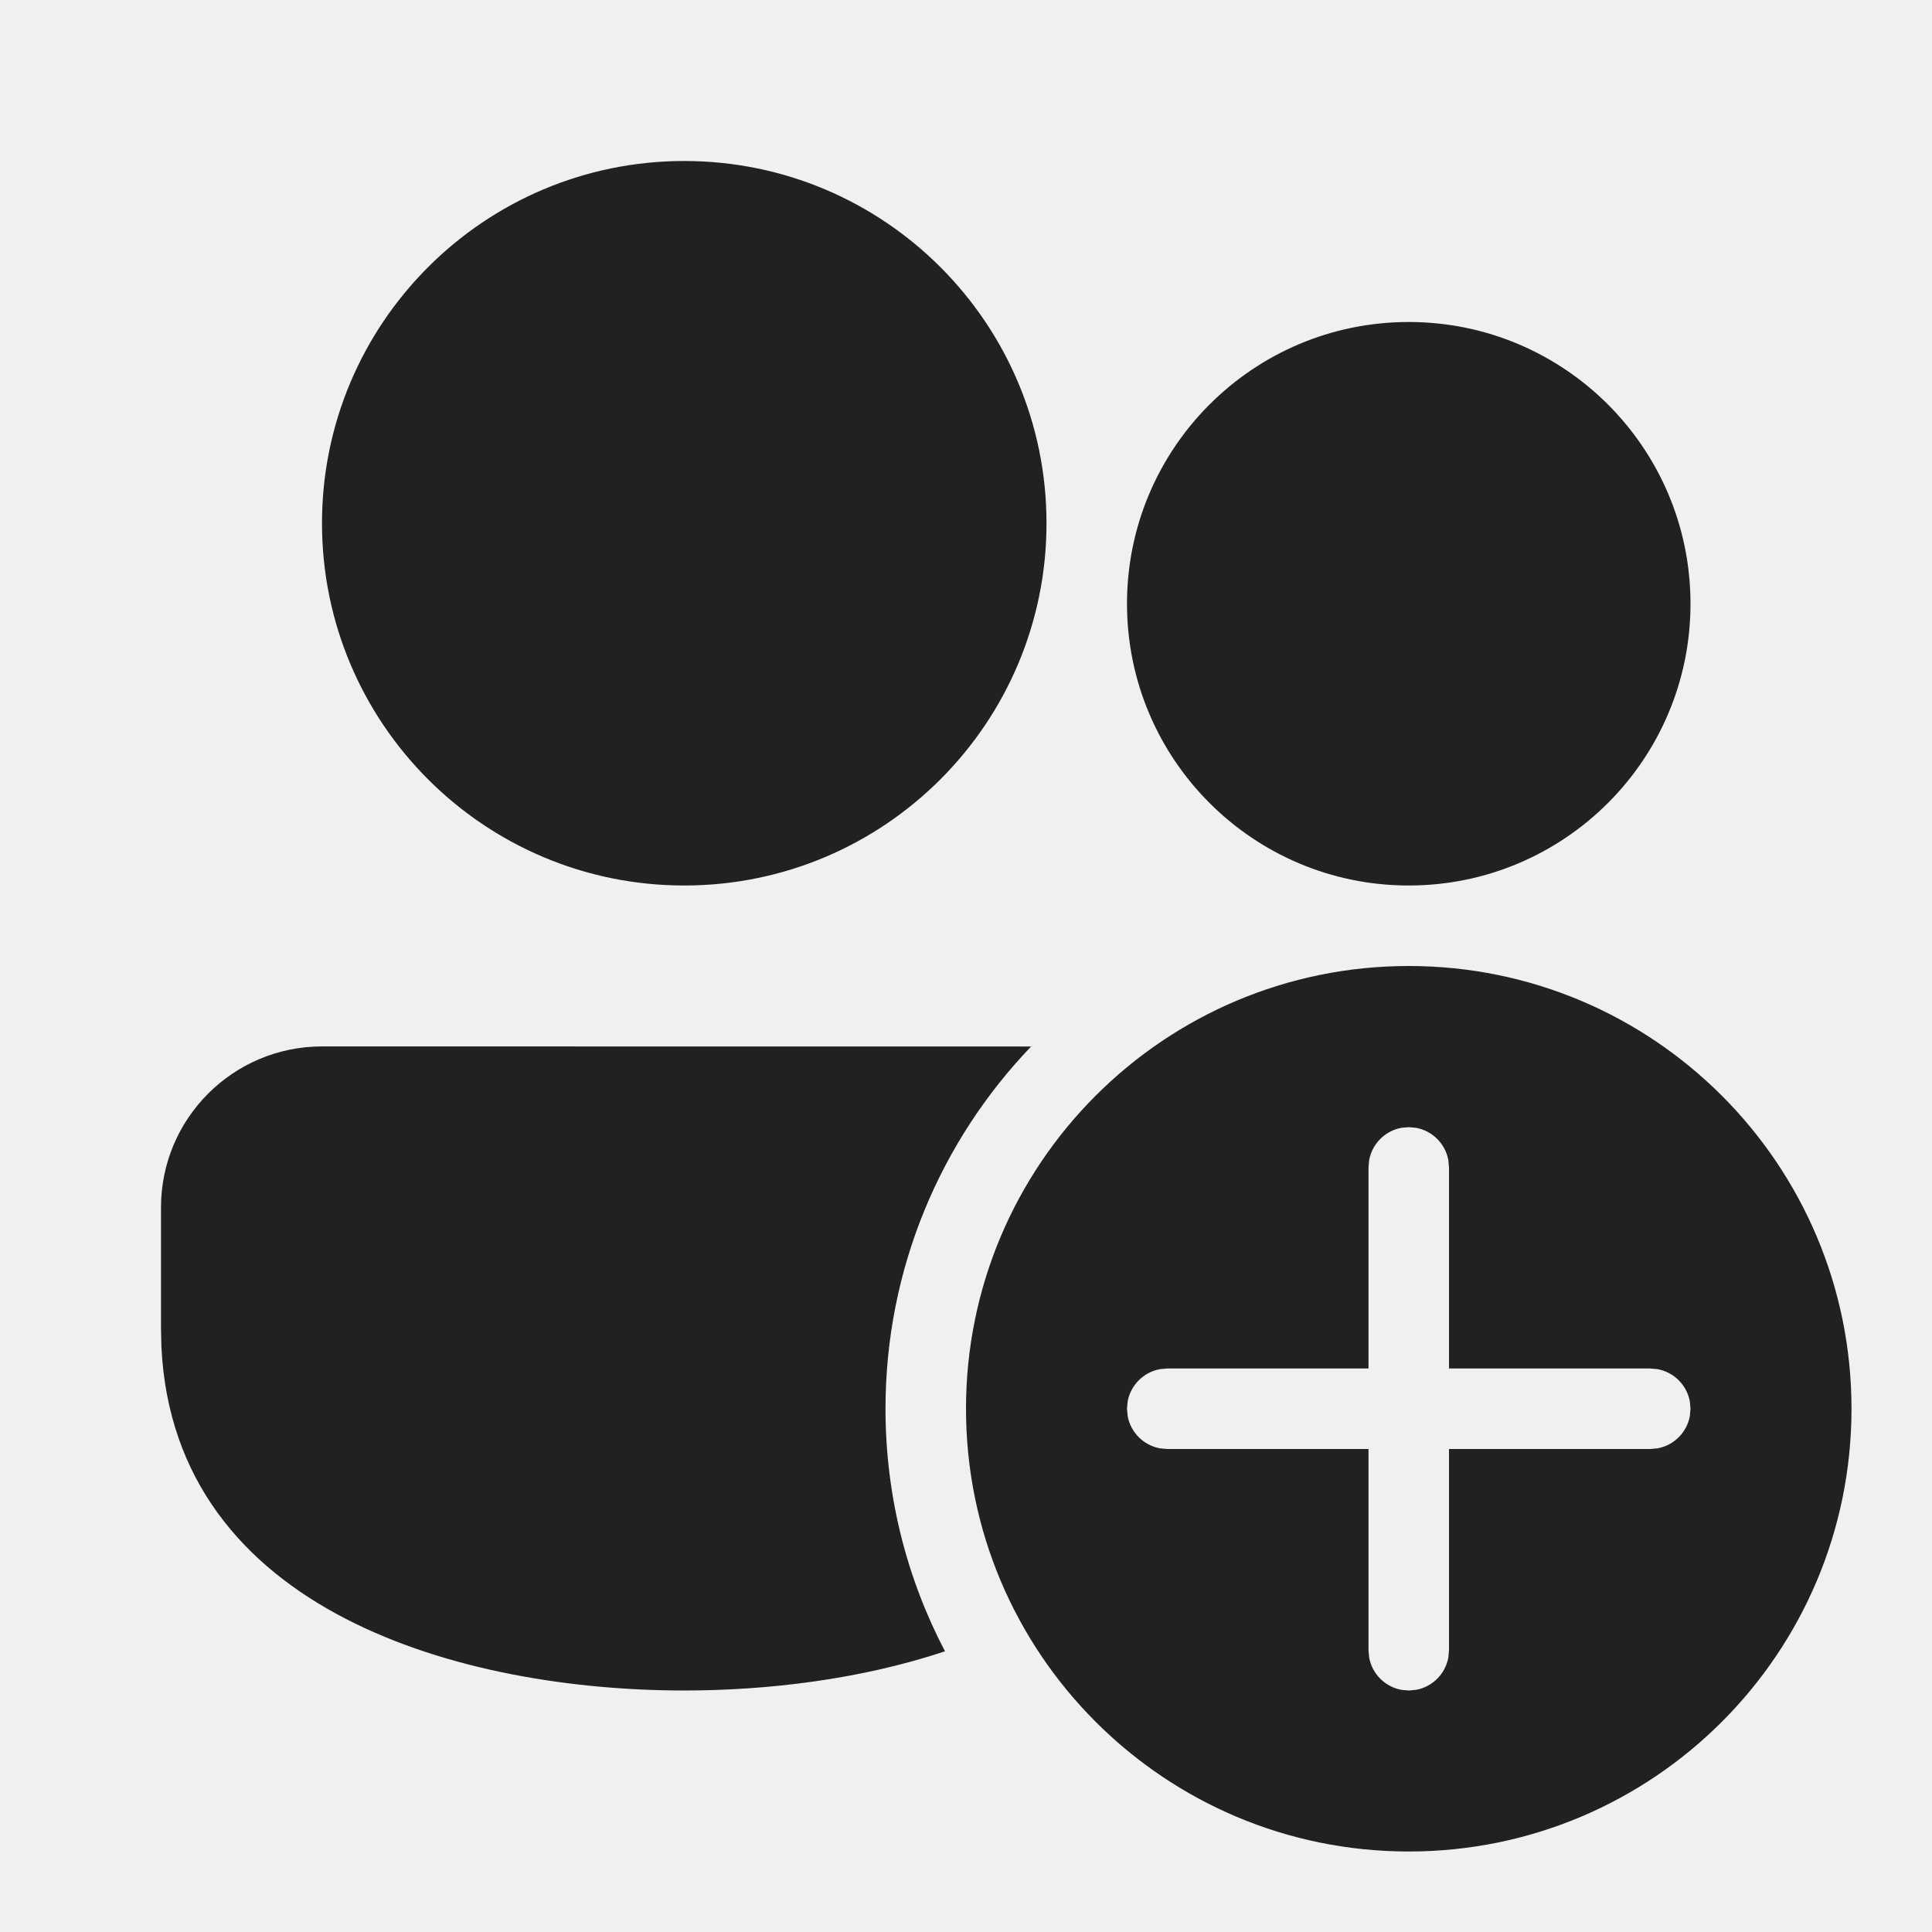
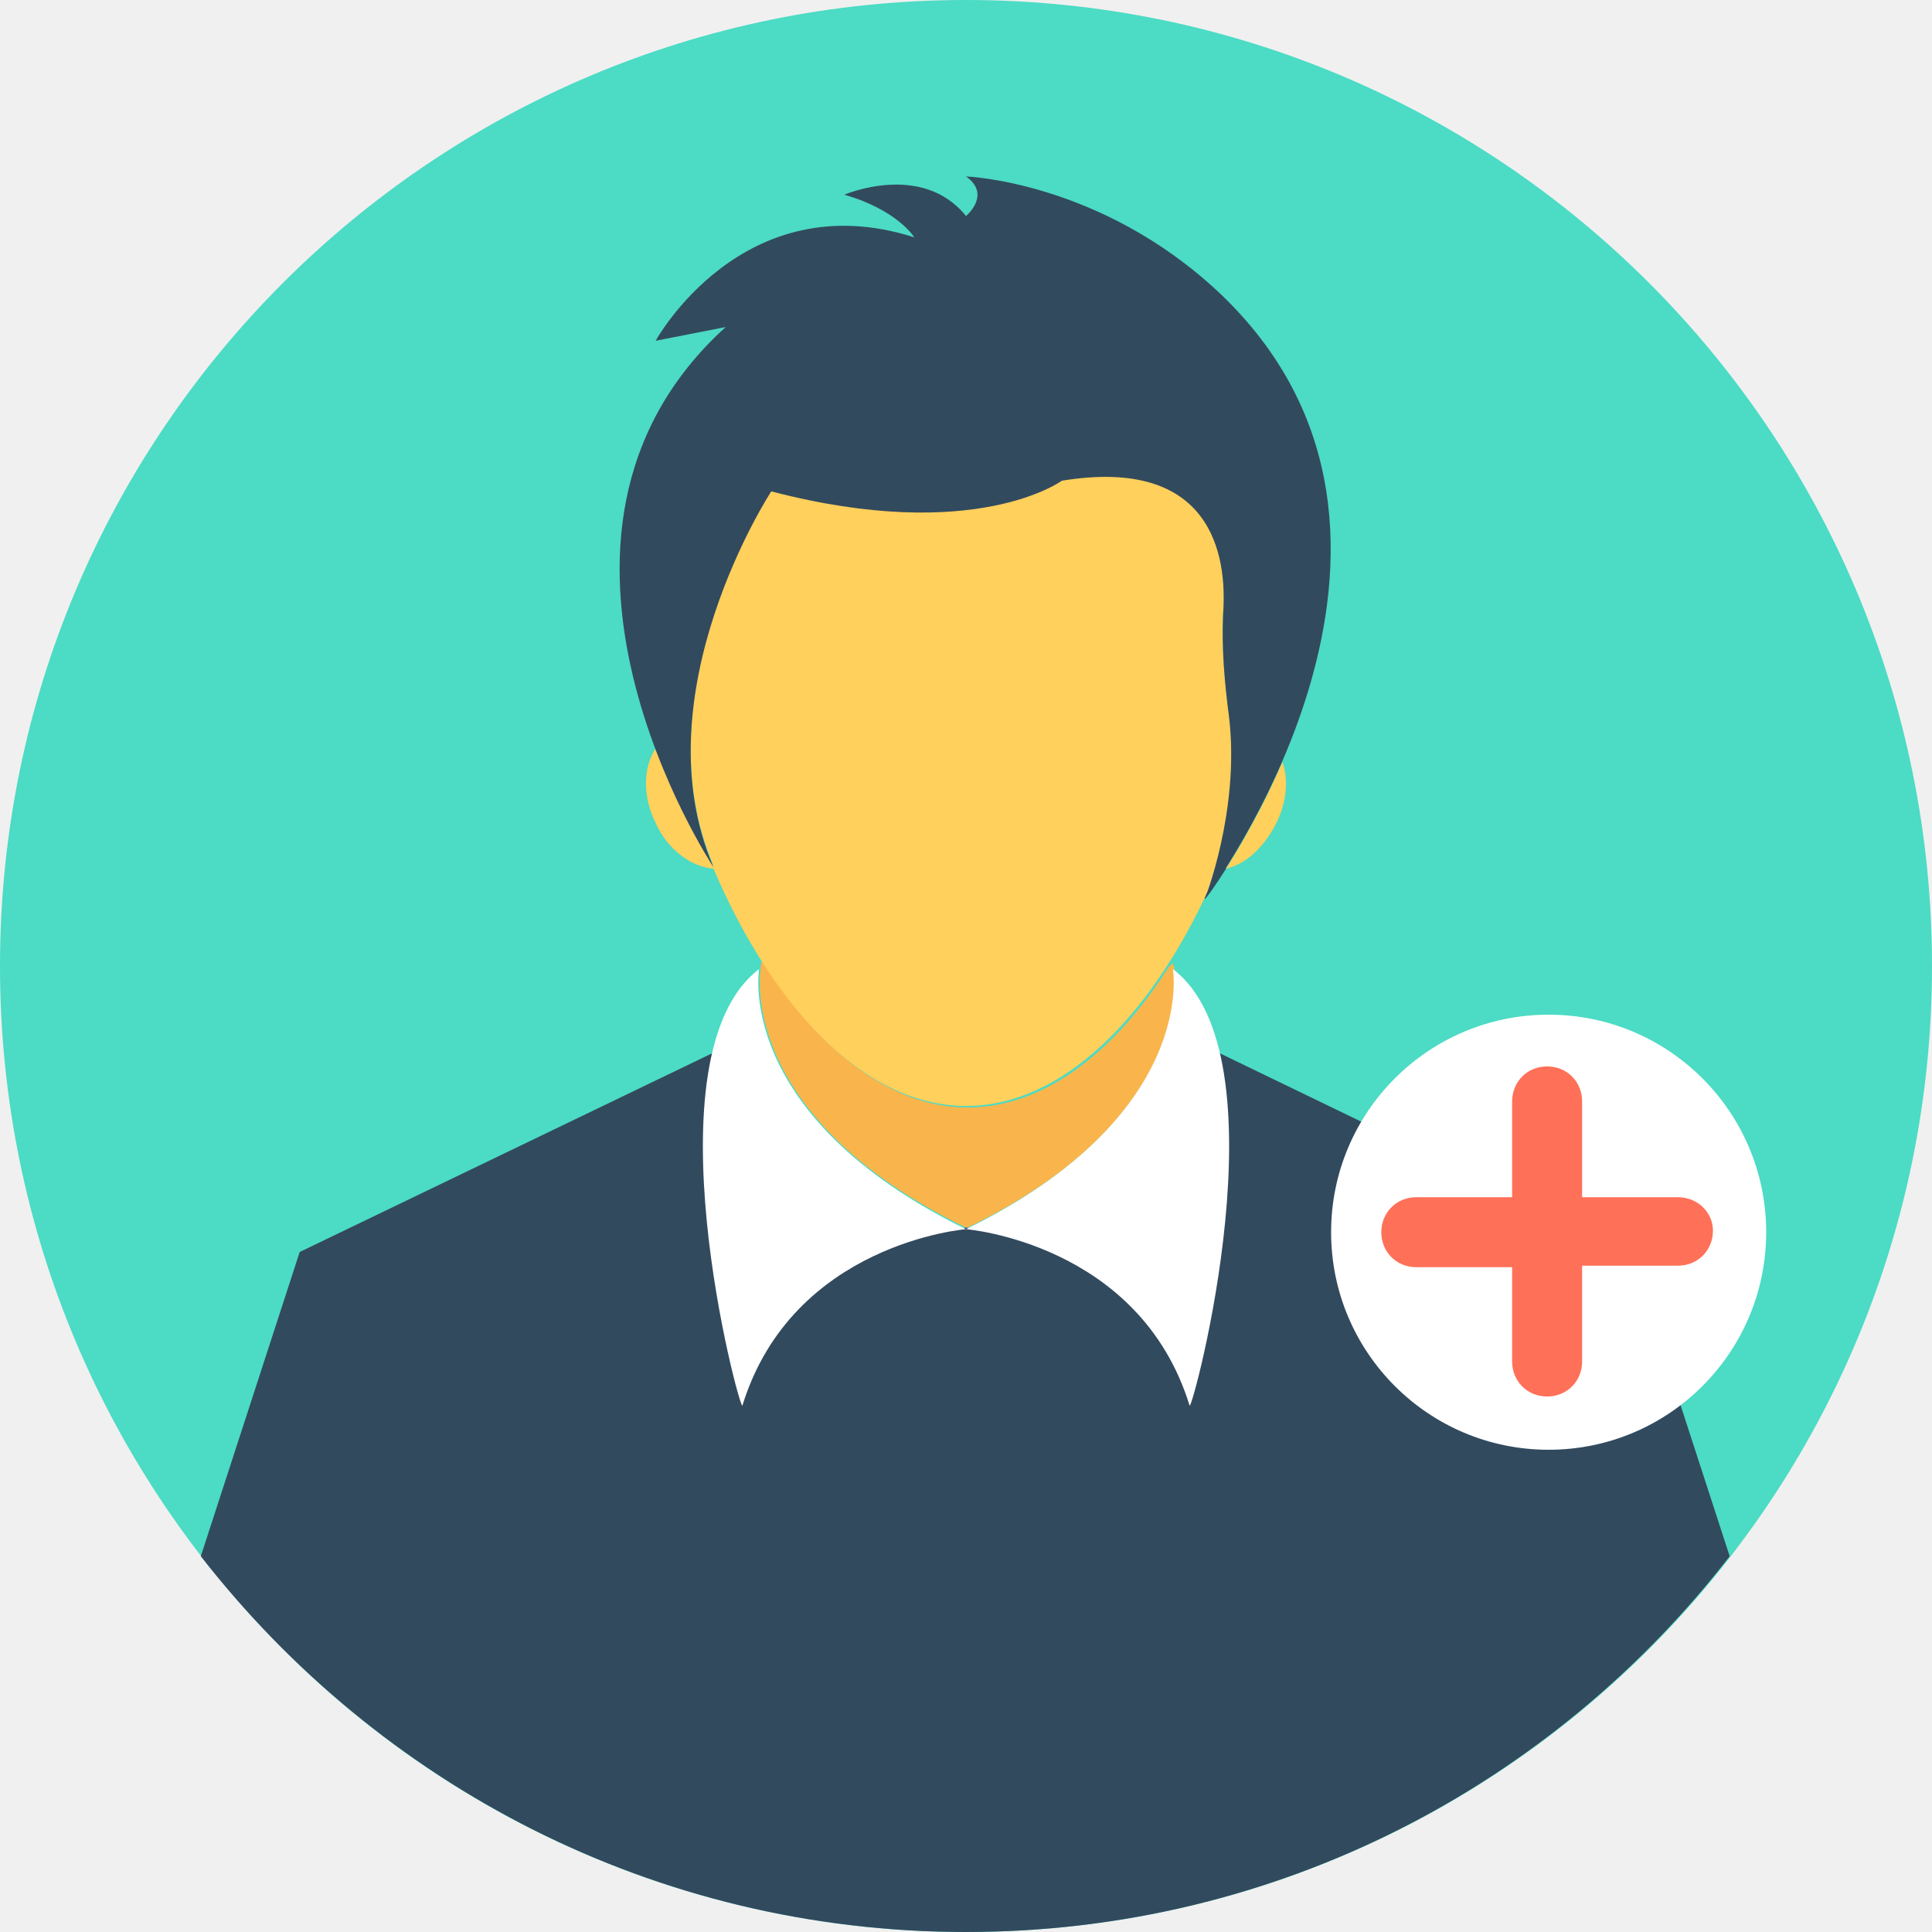
- <svg xmlns="http://www.w3.org/2000/svg" width="24px" height="24px" viewBox="0 0 24 24" version="1.1">
-   <g id="🔍-Product-Icons" stroke="none" stroke-width="1" fill="none" fill-rule="evenodd">
-     <g id="ic_fluent_people_add_24_filled" fill="#212121" fill-rule="nonzero">
-       <path d="M17.5,12 C20.538,12 23,14.462 23,17.5 C23,20.538 20.538,23 17.5,23 C14.462,23 12,20.538 12,17.5 C12,14.462 14.462,12 17.5,12 Z M4,12.999 L12.809,13 C11.689,14.168 11,15.754 11,17.5 C11,18.587 11.267,19.612 11.739,20.513 C10.689,20.863 9.531,21 8.5,21 C5.778,21 2.165,20.044 2.005,16.73 L2,16.5 L2,14.999 C2,13.895 2.896,12.999 4,12.999 Z M17.5,14.002 L17.41,14.01 C17.206,14.047 17.045,14.208 17.008,14.412 L17,14.502 L17,17 L14.5,17 L14.41,17.008 C14.206,17.045 14.045,17.206 14.008,17.41 L14,17.5 L14.008,17.59 C14.045,17.794 14.206,17.955 14.41,17.992 L14.5,18 L17,18 L17,20.5 L17.008,20.59 C17.045,20.794 17.206,20.955 17.41,20.992 L17.5,21 L17.59,20.992 C17.794,20.955 17.955,20.794 17.992,20.59 L18,20.5 L18,18 L20.5,18 L20.59,17.992 C20.794,17.955 20.955,17.794 20.992,17.59 L21,17.5 L20.992,17.41 C20.955,17.206 20.794,17.045 20.59,17.008 L20.5,17 L18,17 L18,14.502 L17.992,14.412 C17.955,14.208 17.794,14.047 17.59,14.01 L17.5,14.002 Z M8.5,2 C10.985,2 13,4.015 13,6.5 C13,8.985 10.985,11 8.5,11 C6.015,11 4,8.985 4,6.5 C4,4.015 6.015,2 8.5,2 Z M17.5,4 C19.433,4 21,5.567 21,7.5 C21,9.433 19.433,11 17.5,11 C15.567,11 14,9.433 14,7.5 C14,5.567 15.567,4 17.5,4 Z" id="🎨-Color" />
-     </g>
+ <svg xmlns="http://www.w3.org/2000/svg" version="1.1" id="Layer_1" x="0px" y="0px" viewBox="0 0 508 508" style="enable-background:new 0 0 508 508;" xml:space="preserve">
+   <circle style="fill:#4CDBC4;" cx="254" cy="254" r="254" />
+   <path style="fill:#F9B54C;" d="M254.4,322.8C254,322.8,254,322.8,254.4,322.8c-0.4,0-0.4,0-0.4,0c-60.8-29.6-54-68-54-68  c0-0.8,0-1.2,0.4-2c0.4,0.4,0.8,0.8,1.2,1.6c14,21.6,32.4,36.8,52.8,36.8s38.8-14.8,52.8-36.8c0.4-0.4,0.8-0.8,1.2-1.2  c0,0.4,0.4,1.2,0.4,1.6c0,0,0,0.4,0,0.8C309.2,261.6,309.6,296,254.4,322.8z" />
+   <path style="fill:#F1543F;" d="M254.4,322.8C254,322.8,254,322.8,254.4,322.8c-0.4,0-0.4,0-0.4,0H254.4z" />
+   <path style="fill:#324A5E;" d="M254,508c82,0,154.4-38.8,200.8-98.8l-26-80l-109.2-52.8c0,18.8-0.8,51.2-6.8,92.8  c-13.6-42.8-58.8-46.4-58.8-46.4s-45.2,3.6-58.8,46.4c-6-41.6-6.8-74.4-6.8-92.8L78.8,329.2l-26,80C99.6,469.2,172,508,254,508z" />
+   <g>
+     <path style="fill:#FFFFFF;" d="M308.4,254.8c0,0,6.8,38.4-54.4,68.4c0,0,45.6,3.6,58.8,46.4C313.6,370.8,338.4,277.6,308.4,254.8z" />
+     <path style="fill:#FFFFFF;" d="M199.6,254.8c0,0-6.8,38.4,54.4,68.4c0,0-45.6,3.6-58.8,46.4C194.4,370.8,169.6,277.6,199.6,254.8z" />
  </g>
+   <g>
+     <path style="fill:#FFD05B;" d="M316.8,236L316.8,236c-14.8,31.2-37.2,54.8-62.8,54.8c-27.6,0-51.6-27.6-66.4-62.4   c-5.6-0.4-12-4.8-15.2-12c-3.6-7.2-3.2-14.8,0-19.6c6.8,18.4,15.2,30.8,15.2,30.8c-19.6-45.6,15.2-98.8,15.2-98.8   c53.6,13.6,76.4-2.8,76.4-2.8c39.2-6.4,43.6,18.8,42.4,35.2c-0.4,9.2,0.4,18,1.6,27.2C326,211.2,318.4,232.8,316.8,236z" />
+     <path style="fill:#FFD05B;" d="M335.6,216.4c-3.2,6.4-8,10.8-13.2,12c4-6.4,9.6-16,14.8-28C338.8,204.8,338.4,210.8,335.6,216.4z" />
+   </g>
+   <g>
+     <path style="fill:#324A5E;" d="M254,46.4c0,0,35.2,1.2,66.4,30.4c68.4,64.4-3.6,159.6-3.6,159.6s9.2-23.2,6.4-47.6   c-1.2-9.2-2-18-1.6-27.2c1.2-16-3.2-41.6-42.4-35.2c0,0-22.8,16.8-76.4,2.8c0,0-34.8,53.2-15.2,98.8c0,0-57.6-86.8,3.2-142   l-18.4,3.6c0,0,22.8-41.6,68-27.2c0,0-4.4-7.2-18.4-11.2c0,0,20.4-8.8,32,5.6C254,56.8,260.8,51.2,254,46.4z" />
+     <path style="fill:#324A5E;" d="M322.4,228.4c-2.8,4.4-4.8,7.2-5.6,8l0,0c0,0,0,0,0-0.4c1.2-2.4,2.4-4.8,3.2-7.6   C320.8,228.4,321.6,228.4,322.4,228.4z" />
+   </g>
+   <circle style="fill:#FFFFFF;" cx="407.2" cy="324" r="57.2" />
+   <path style="fill:#FF7058;" d="M441.2,314.8H416v-25.2c0-5.2-4-9.2-9.2-9.2s-9.2,4-9.2,9.2v25.2h-25.2c-5.2,0-9.2,4-9.2,9.2  s4,9.2,9.2,9.2h25.2V358c0,5.2,4,9.2,9.2,9.2s9.2-4,9.2-9.2v-25.2h25.2c5.2,0,9.2-4,9.2-9.2C450.4,318.8,446.4,314.8,441.2,314.8z" />
+   <g>
+ </g>
+   <g>
+ </g>
+   <g>
+ </g>
+   <g>
+ </g>
+   <g>
+ </g>
+   <g>
+ </g>
+   <g>
+ </g>
+   <g>
+ </g>
+   <g>
+ </g>
+   <g>
+ </g>
+   <g>
+ </g>
+   <g>
+ </g>
+   <g>
+ </g>
+   <g>
+ </g>
+   <g>
+ </g>
</svg>
